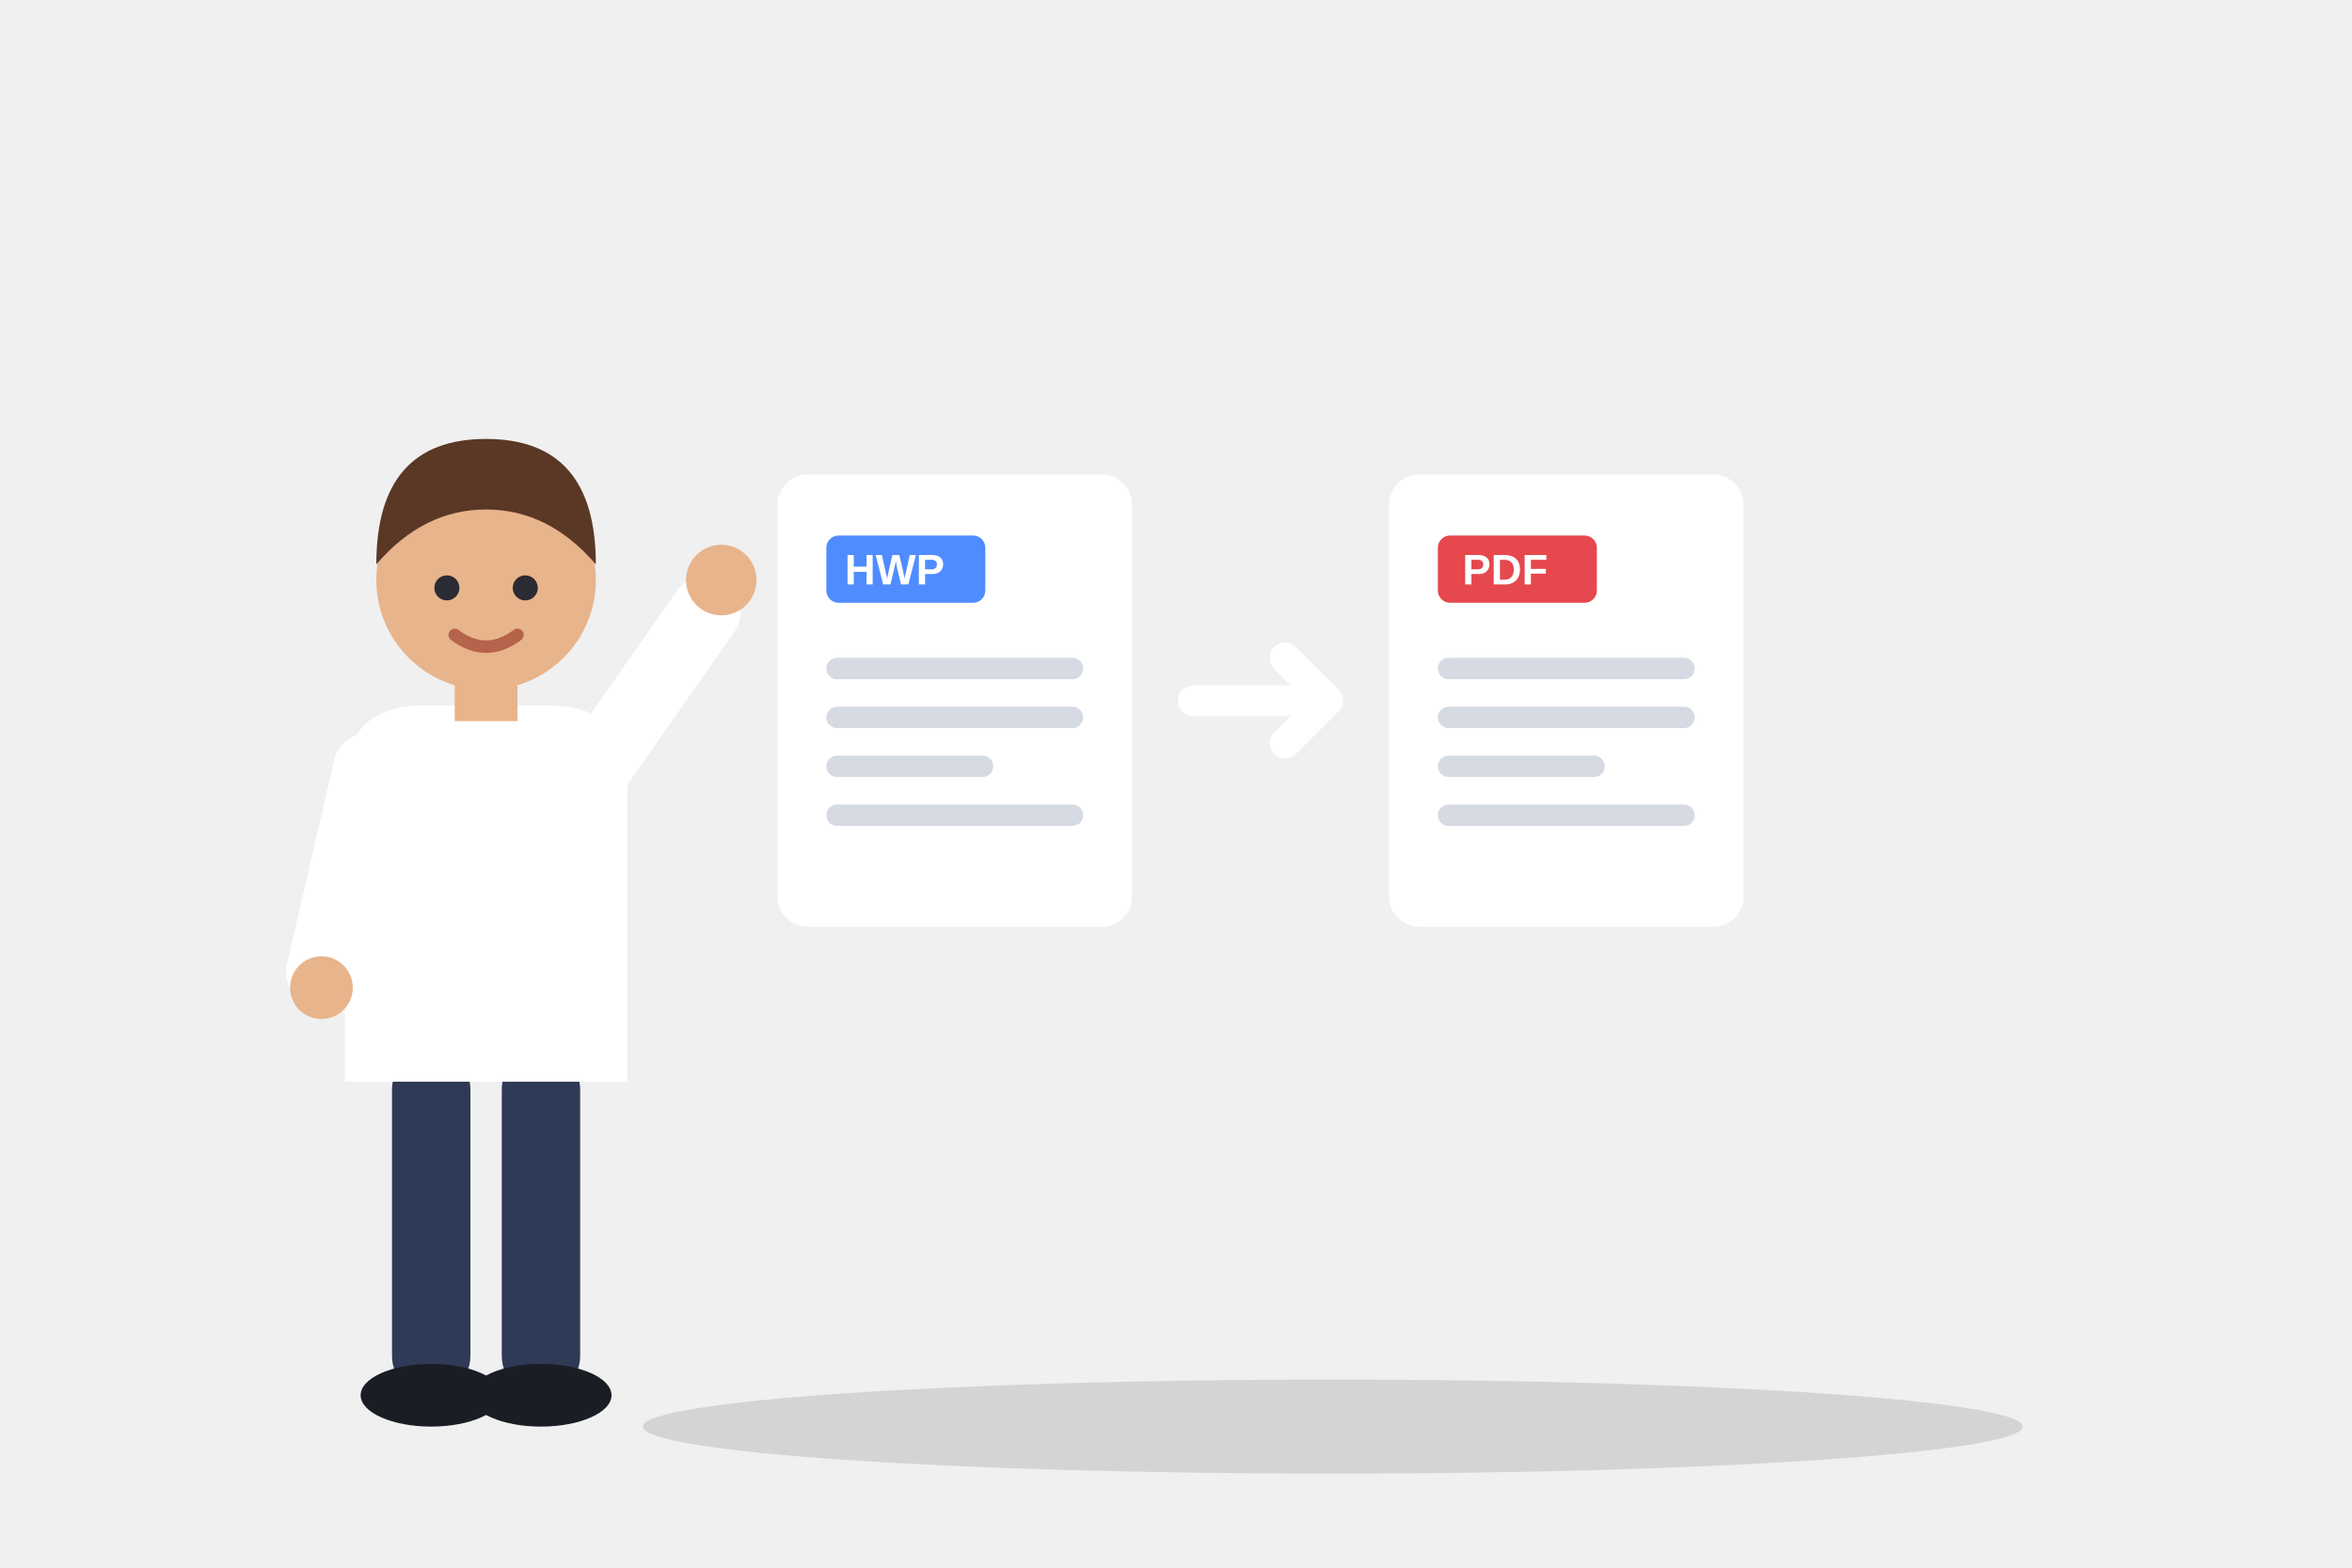
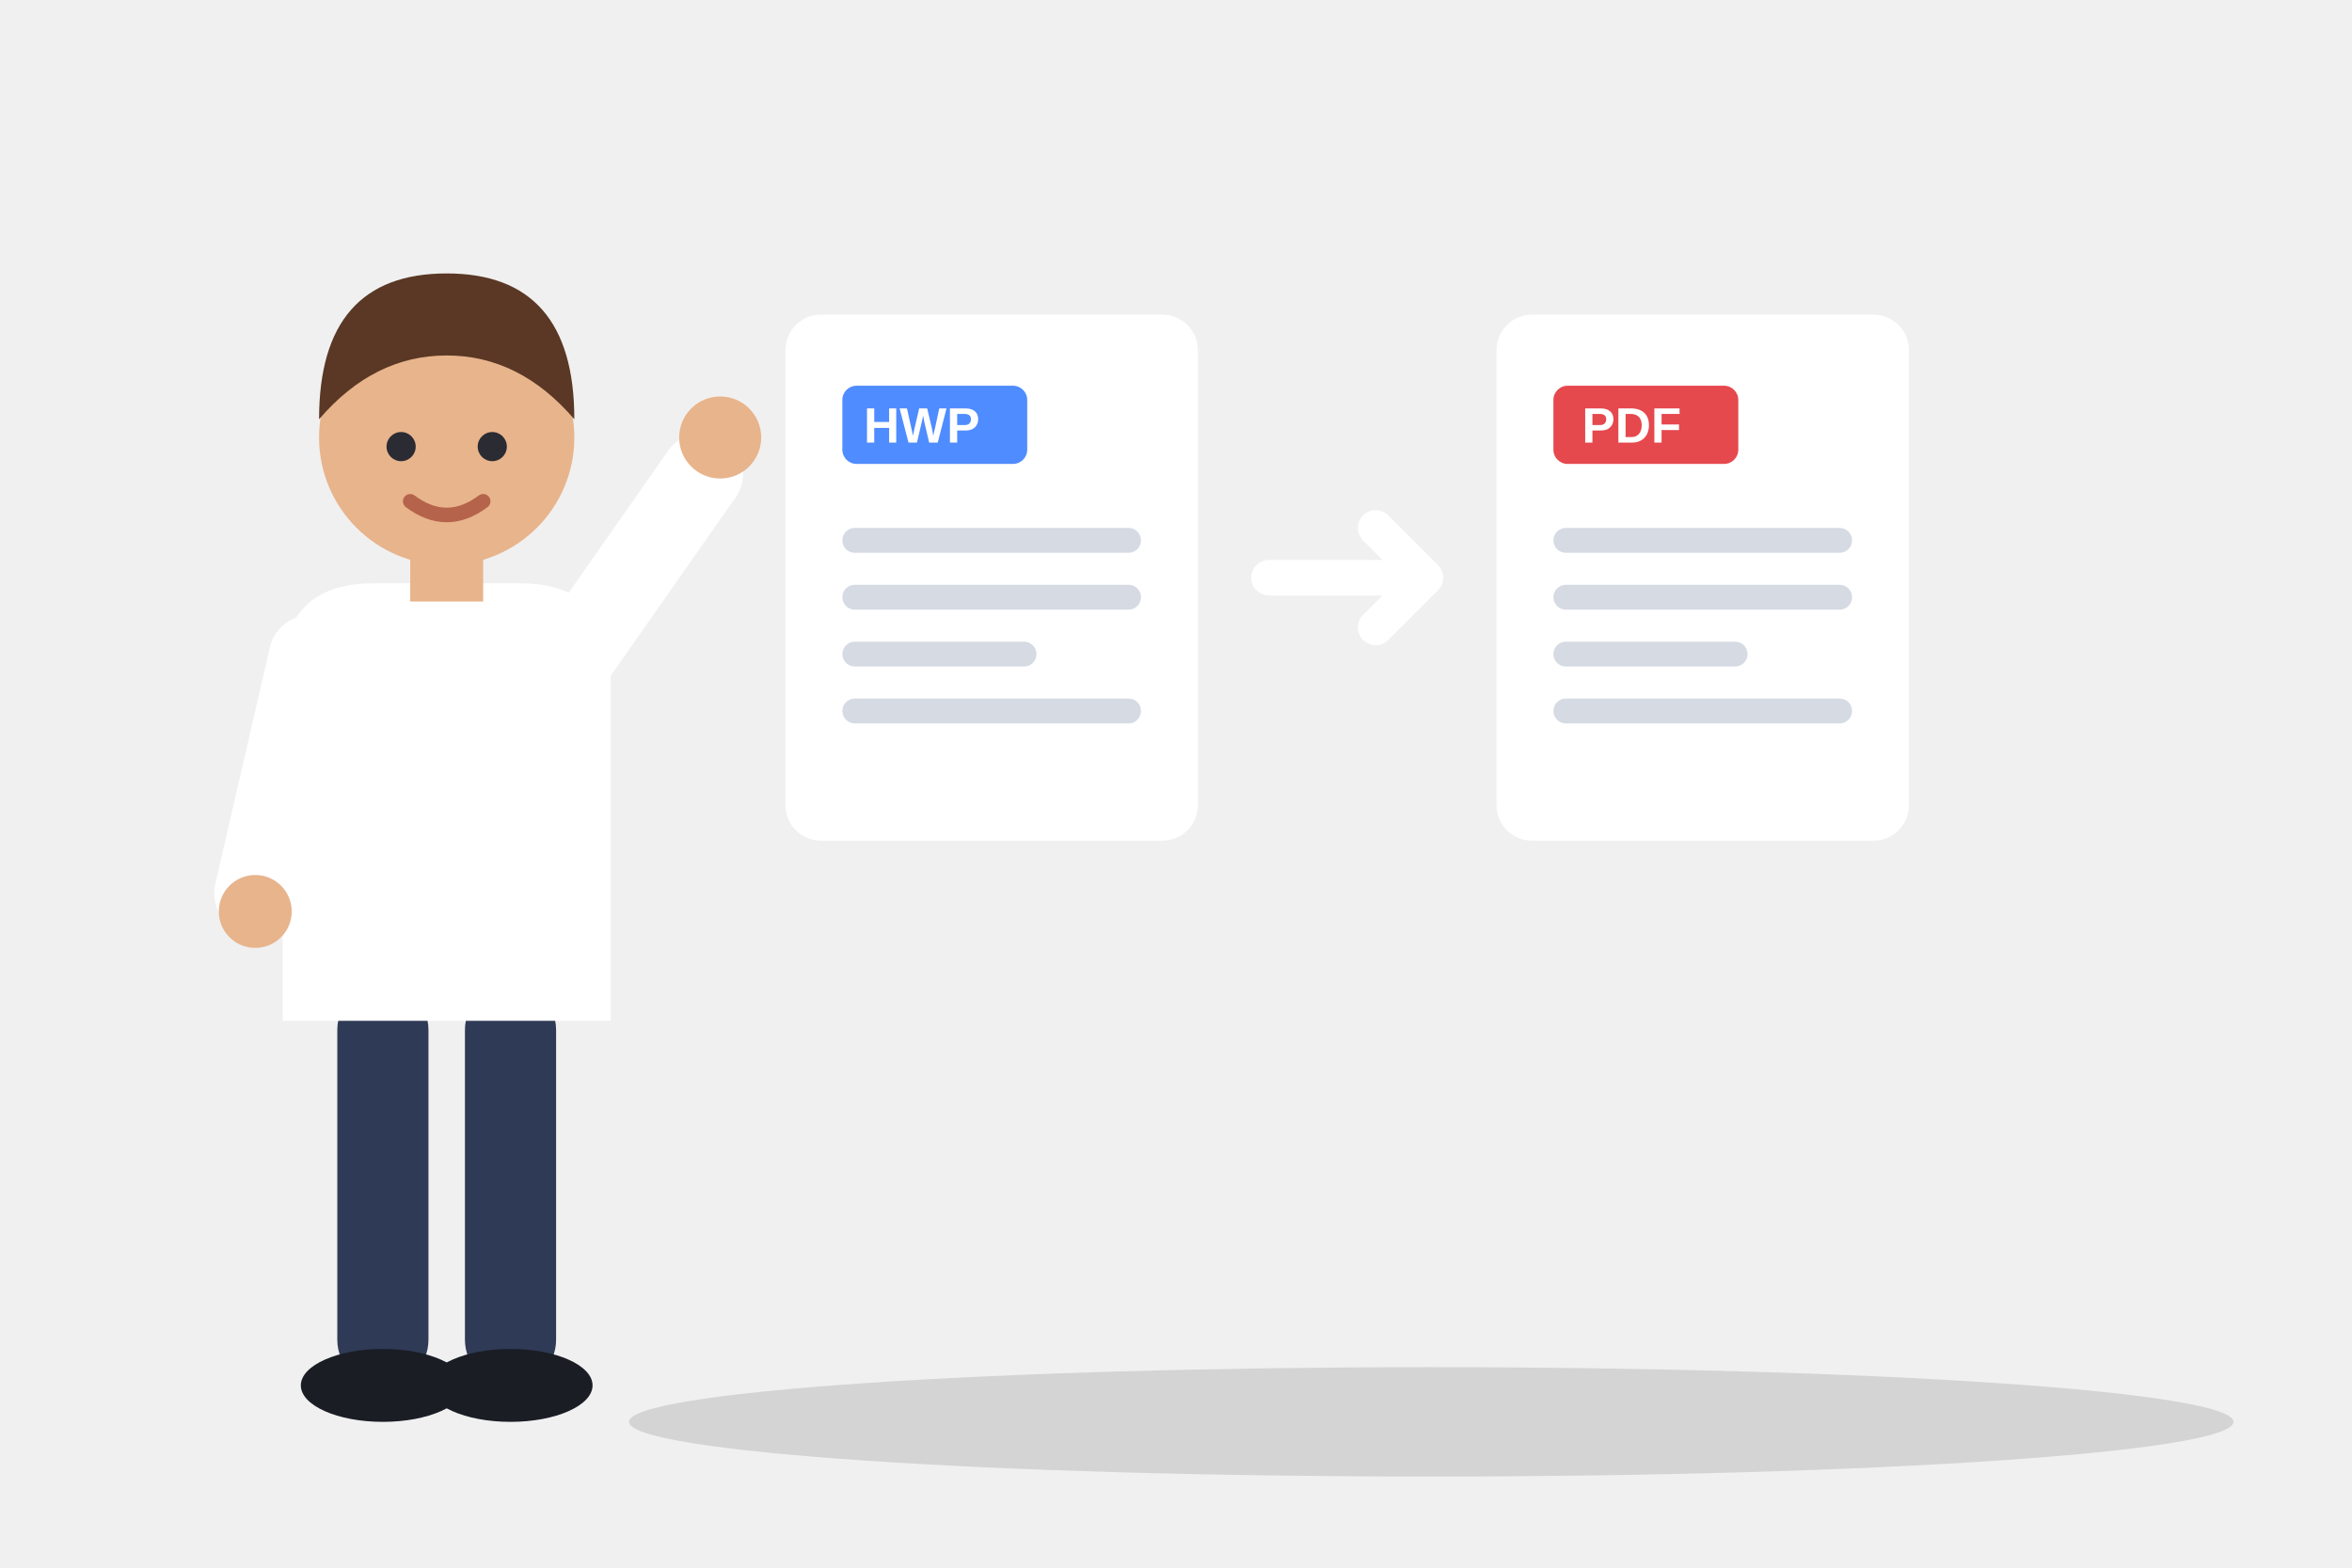
- <svg xmlns="http://www.w3.org/2000/svg" viewBox="0 0 300 200" width="300" height="200">
+ <svg xmlns="http://www.w3.org/2000/svg" viewBox="18 26 248 172" width="300" height="200">
  <ellipse cx="170" cy="182" rx="88" ry="6" fill="#000" opacity=".12" />
  <g transform="translate(82 34) scale(.78)">
    <g>
      <rect x="22" y="34" width="58" height="74" rx="5" fill="#fff" />
      <rect x="30" y="44" width="26" height="11" rx="2" fill="#4F8CFF" />
      <text x="33" y="52" font-family="Arial,Helvetica,sans-serif" font-size="7" font-weight="700" fill="#fff">HWP</text>
      <rect x="30" y="64" width="42" height="3.5" rx="1.75" fill="#D5DAE3" />
      <rect x="30" y="72" width="42" height="3.5" rx="1.75" fill="#D5DAE3" />
      <rect x="30" y="80" width="27.3" height="3.5" rx="1.75" fill="#D5DAE3" />
      <rect x="30" y="88" width="42" height="3.5" rx="1.75" fill="#D5DAE3" />
    </g>
    <path d="M90 71h22m-7-7 7 7-7 7" fill="none" stroke="#fff" stroke-width="5" stroke-linecap="round" stroke-linejoin="round" />
    <g>
      <rect x="122" y="34" width="58" height="74" rx="5" fill="#fff" />
      <rect x="130" y="44" width="26" height="11" rx="2" fill="#E5484D" />
      <text x="134" y="52" font-family="Arial,Helvetica,sans-serif" font-size="7" font-weight="700" fill="#fff">PDF</text>
      <rect x="130" y="64" width="42" height="3.5" rx="1.75" fill="#D5DAE3" />
      <rect x="130" y="72" width="42" height="3.5" rx="1.75" fill="#D5DAE3" />
      <rect x="130" y="80" width="27.3" height="3.5" rx="1.75" fill="#D5DAE3" />
      <rect x="130" y="88" width="42" height="3.5" rx="1.75" fill="#D5DAE3" />
    </g>
  </g>
  <rect x="50" y="134" width="10" height="44" rx="5" fill="#2F3A56" />
  <rect x="64" y="134" width="10" height="44" rx="5" fill="#2F3A56" />
  <ellipse cx="55" cy="178" rx="9" ry="4" fill="#1A1D24" />
  <ellipse cx="69" cy="178" rx="9" ry="4" fill="#1A1D24" />
  <path d="M44 100q0-10 10-10h16q10 0 10 10v38h-36z" fill="#FFFFFF" />
  <rect x="58" y="84" width="8" height="8" fill="#E8B48C" />
  <circle cx="62" cy="74" r="14" fill="#E8B48C" />
  <path d="M48 72q0-16 14-16t14 16q-6-7-14-7t-14 7z" fill="#5A3825" />
  <circle cx="57" cy="75" r="1.6" fill="#2B2B33" />
  <circle cx="67" cy="75" r="1.6" fill="#2B2B33" />
  <path d="M58 81q4 3 8 0" fill="none" stroke="#B5634B" stroke-width="1.6" stroke-linecap="round" />
  <path d="M76 98l14-20" stroke="#FFFFFF" stroke-width="9" stroke-linecap="round" />
  <circle cx="92" cy="74" r="4.5" fill="#E8B48C" />
  <path d="M47 98l-6 26" stroke="#FFFFFF" stroke-width="9" stroke-linecap="round" />
  <circle cx="41" cy="126" r="4" fill="#E8B48C" />
</svg>
